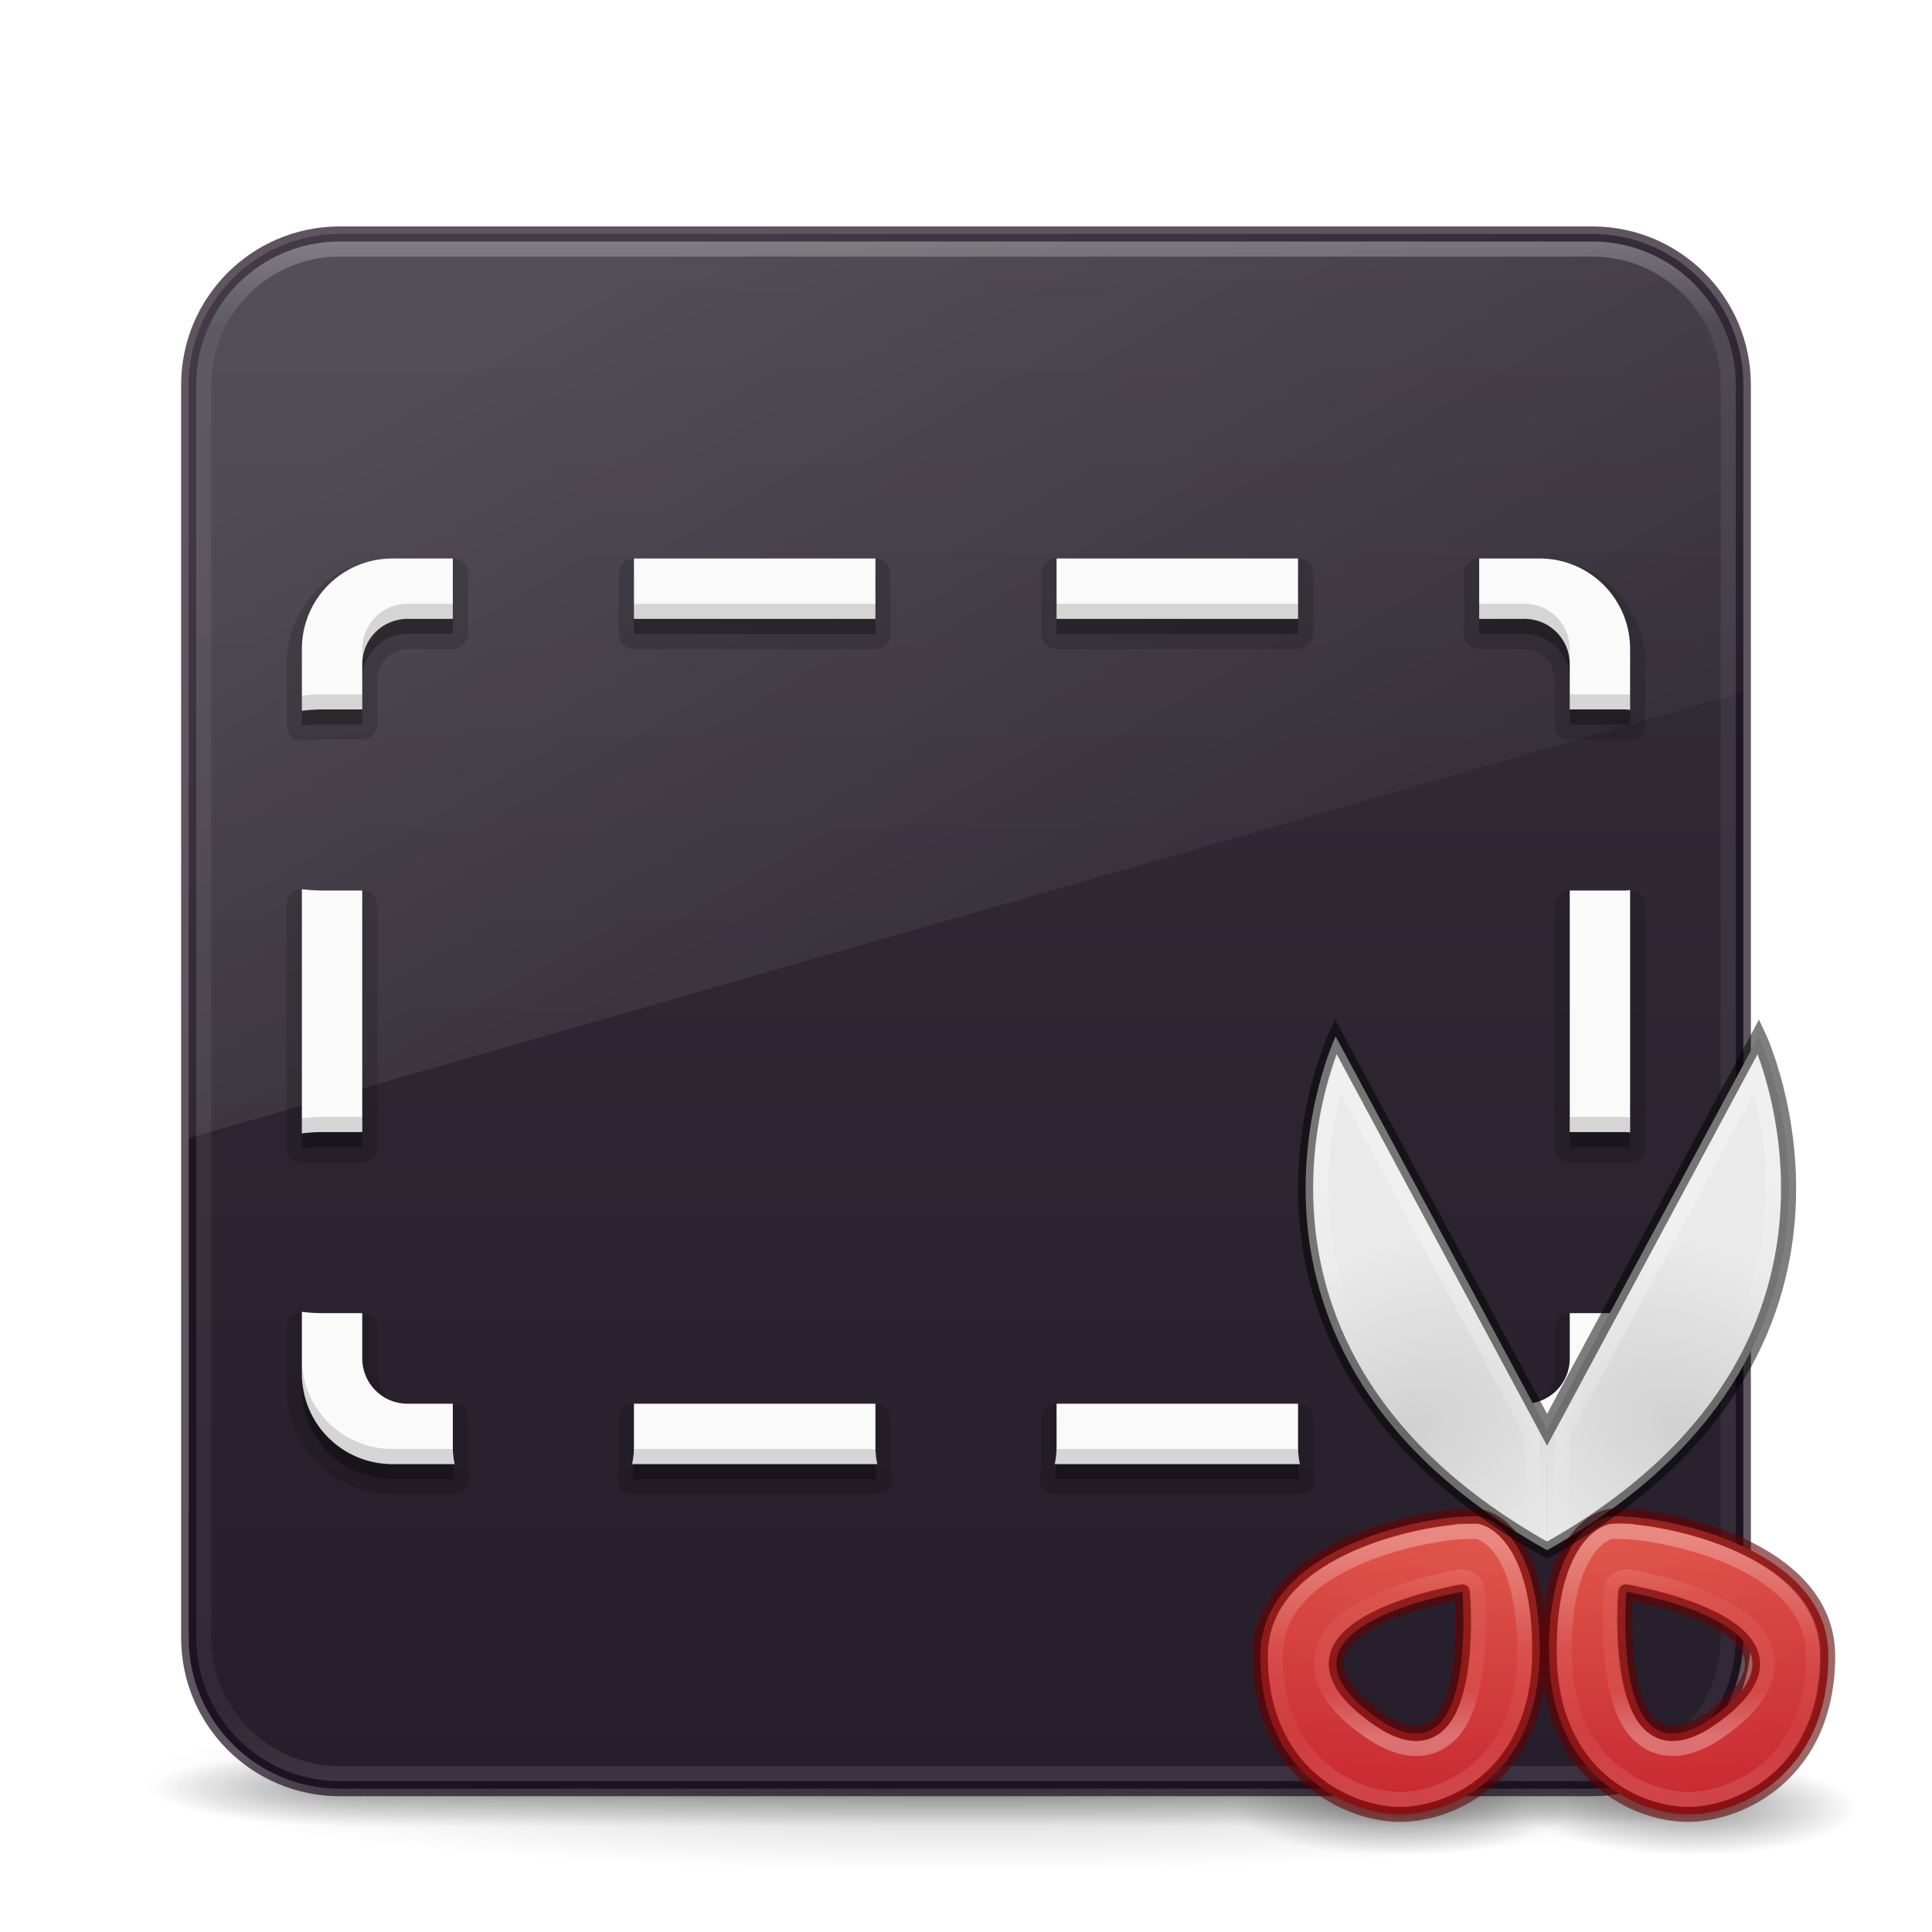
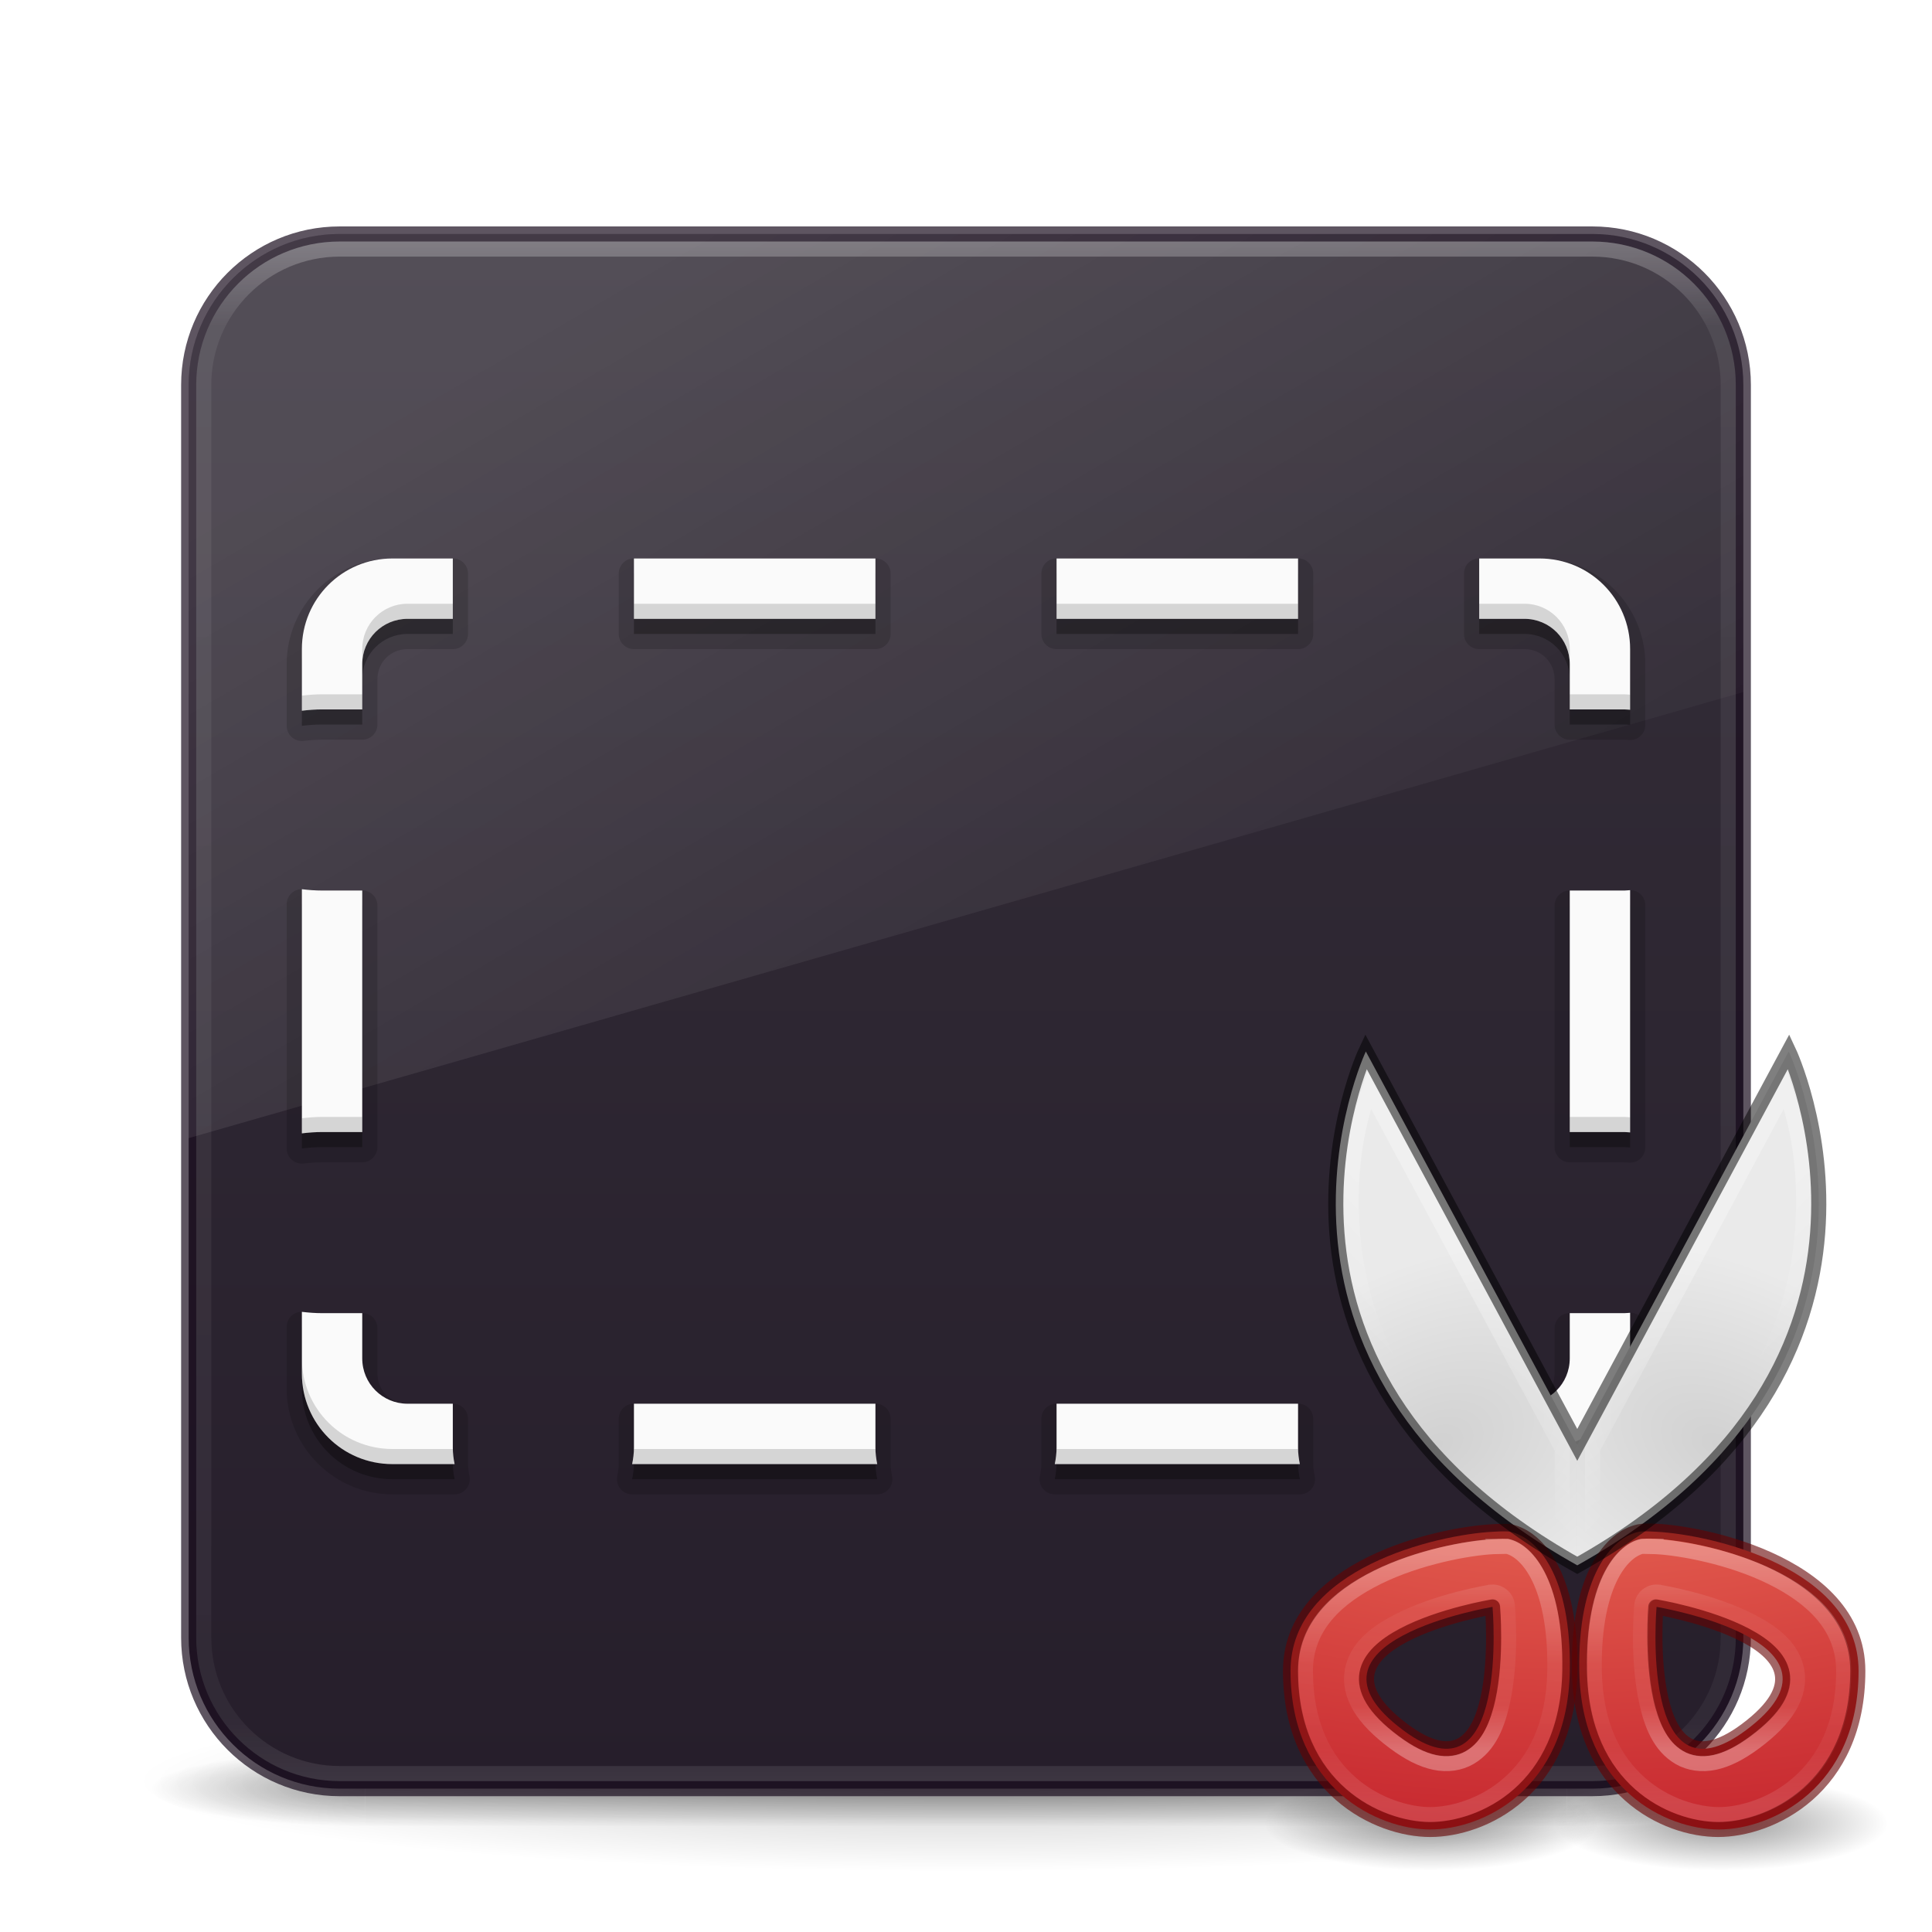
<svg xmlns="http://www.w3.org/2000/svg" xmlns:xlink="http://www.w3.org/1999/xlink" id="svg4113" height="128" width="128" version="1.1">
  <defs id="defs4115">
    <linearGradient gradientTransform="matrix(2.72973,0,0,2.72973,-1.513518,1.488321)" gradientUnits="userSpaceOnUse" xlink:href="#linearGradient3924" id="linearGradient4136" y2="43" x2="24" y1="5" x1="24" />
    <linearGradient id="linearGradient3924">
      <stop offset="0" style="stop-color:#ffffff;stop-opacity:1" id="stop3926" />
      <stop offset="0.063" style="stop-color:#ffffff;stop-opacity:0.235" id="stop3928" />
      <stop offset="0.951" style="stop-color:#ffffff;stop-opacity:0.157" id="stop3930" />
      <stop offset="1" style="stop-color:#ffffff;stop-opacity:0.392" id="stop3932" />
    </linearGradient>
    <radialGradient gradientTransform="matrix(2.003784,0,0,1.4,27.98813,-17.4)" gradientUnits="userSpaceOnUse" xlink:href="#linearGradient3688-166-749-5" id="radialGradient4093" fy="43.5" fx="4.993" r="2.5" cy="43.5" cx="4.993" />
    <linearGradient id="linearGradient3688-166-749-5">
      <stop offset="0" style="stop-color:#181818;stop-opacity:1" id="stop2883-0" />
      <stop offset="1" style="stop-color:#181818;stop-opacity:0" id="stop2885-5" />
    </linearGradient>
    <radialGradient gradientTransform="matrix(2.003784,0,0,1.4,-20.01187,-104.4)" gradientUnits="userSpaceOnUse" xlink:href="#linearGradient3688-464-309-8" id="radialGradient4095" fy="43.5" fx="4.993" r="2.5" cy="43.5" cx="4.993" />
    <linearGradient id="linearGradient3688-464-309-8">
      <stop offset="0" style="stop-color:#181818;stop-opacity:1" id="stop2889-9" />
      <stop offset="1" style="stop-color:#181818;stop-opacity:0" id="stop2891-4" />
    </linearGradient>
    <linearGradient gradientUnits="userSpaceOnUse" xlink:href="#linearGradient3702-501-757-0" id="linearGradient4097" y2="39.999" x2="25.058" y1="47.028" x1="25.058" />
    <linearGradient id="linearGradient3702-501-757-0">
      <stop offset="0" style="stop-color:#181818;stop-opacity:0" id="stop2895-0" />
      <stop offset="0.5" style="stop-color:#181818;stop-opacity:1" id="stop2897-2" />
      <stop offset="1" style="stop-color:#181818;stop-opacity:0" id="stop2899-6" />
    </linearGradient>
    <linearGradient id="linearGradient3811">
      <stop offset="0" style="stop-color:#000000;stop-opacity:1" id="stop3813" />
      <stop offset="1" style="stop-color:#000000;stop-opacity:0" id="stop3815" />
    </linearGradient>
    <radialGradient gradientTransform="matrix(1.556392,0,0,0.1697883,70.27035,102.1321)" gradientUnits="userSpaceOnUse" xlink:href="#linearGradient3811" id="radialGradient4111" fy="93.468" fx="-4.029" r="35.338" cy="93.468" cx="-4.029" />
    <linearGradient id="linearGradient3242-7">
      <stop id="stop3244-6" style="stop-color:#f89b7e;stop-opacity:1" offset="0" />
      <stop id="stop3246-7" style="stop-color:#e35d4f;stop-opacity:1" offset="0.262" />
      <stop id="stop3248-8" style="stop-color:#c6262e;stop-opacity:1" offset="0.661" />
      <stop id="stop3250-6" style="stop-color:#690b2c;stop-opacity:1" offset="1" />
    </linearGradient>
    <linearGradient id="linearGradient4917">
      <stop offset="0" style="stop-color:#ffffff;stop-opacity:1" id="stop4919" />
      <stop offset="0.444" style="stop-color:#ffffff;stop-opacity:0.235" id="stop4921" />
      <stop offset="0.778" style="stop-color:#ffffff;stop-opacity:0.157" id="stop4923" />
      <stop offset="1" style="stop-color:#ffffff;stop-opacity:0.392" id="stop4925" />
    </linearGradient>
    <linearGradient id="linearGradient3764">
      <stop offset="0" style="stop-color:#d1d1d1;stop-opacity:1" id="stop3766" />
      <stop offset="1" style="stop-color:#eaeaea;stop-opacity:1" id="stop3768" />
    </linearGradient>
    <linearGradient id="linearGradient4685-6">
      <stop offset="0" style="stop-color:#ffffff;stop-opacity:1" id="stop4687-7" />
      <stop offset="1" style="stop-color:#ffffff;stop-opacity:0" id="stop4689-3" />
    </linearGradient>
    <linearGradient xlink:href="#linearGradient4685-6" id="linearGradient2019" gradientUnits="userSpaceOnUse" gradientTransform="matrix(4.649097,0,0,4.06521,-33.36623,46.57804)" x1="10" y1="-3" x2="20" y2="12" />
    <linearGradient id="linearGradient6592-2-7">
      <stop offset="0" style="stop-color:#ffffff;stop-opacity:0.275" id="stop6594-0-2" />
      <stop offset="1" style="stop-color:#ffffff;stop-opacity:0" id="stop6596-2-5" />
    </linearGradient>
    <linearGradient id="linearGradient5155">
      <stop offset="0" style="stop-color:#ffffff;stop-opacity:1" id="stop5157" />
      <stop offset="0.273" style="stop-color:#ffffff;stop-opacity:0.235" id="stop5159" />
      <stop offset="0.855" style="stop-color:#ffffff;stop-opacity:0.157" id="stop5161" />
      <stop offset="1" style="stop-color:#ffffff;stop-opacity:0.392" id="stop5163" />
    </linearGradient>
    <linearGradient id="outerBackgroundGradient-5-0">
      <stop id="stop3864-8-6-4" offset="0" style="stop-color:#261e2b;stop-opacity:1;" />
      <stop id="stop3866-9-1-86" offset="1" style="stop-color:#352f39;stop-opacity:1;" />
    </linearGradient>
    <linearGradient xlink:href="#outerBackgroundGradient-5-0" id="linearGradient4158" x1="64.587" y1="15.556" x2="64.587" y2="118.471" gradientUnits="userSpaceOnUse" gradientTransform="translate(0,-134.0036)" />
    <radialGradient cx="62.625" cy="4.625" r="10.625" fx="62.625" fy="4.625" id="radialGradient4443-0-0" xlink:href="#linearGradient3811" gradientUnits="userSpaceOnUse" gradientTransform="matrix(1.039528,0,0,0.2938456,44.94171,116.4521)" />
    <radialGradient cx="62.625" cy="4.625" r="10.625" fx="62.625" fy="4.625" id="radialGradient4443-6" xlink:href="#linearGradient3811" gradientUnits="userSpaceOnUse" gradientTransform="matrix(1.039528,0,0,0.2938456,25.71166,116.4521)" />
    <radialGradient xlink:href="#linearGradient3764" id="radialGradient3125-3" gradientUnits="userSpaceOnUse" gradientTransform="matrix(-1.498992,-3.016667,-4.496923,2.262512,4789.183,-2214.355)" cx="15" cy="1039.7" fx="15" fy="1039.7" r="3.527" />
    <radialGradient xlink:href="#linearGradient3764" id="radialGradient3129-6" gradientUnits="userSpaceOnUse" gradientTransform="matrix(1.498993,-3.016704,4.496927,2.26254,-4588.19,-2214.384)" cx="15" cy="1039.7" fx="15" fy="1039.7" r="3.527" />
    <radialGradient r="12.672" fy="9.994" fx="9.423" cy="9.994" cx="9.423" gradientTransform="matrix(0,2.207722,-4.372204,0,95.22912,20.9273)" gradientUnits="userSpaceOnUse" id="radialGradient4957-1" xlink:href="#linearGradient3242-7" />
    <radialGradient r="12.672" fy="9.994" fx="9.423" cy="9.994" cx="9.423" gradientTransform="matrix(0,2.207722,4.372204,0,6.051624,20.9273)" gradientUnits="userSpaceOnUse" id="radialGradient4957-6-6" xlink:href="#linearGradient3242-7" />
    <linearGradient y2="72.077" x2="53.426" y1="64.397" x1="53.393" gradientTransform="matrix(1.036845,0,-0.00451336,1.084599,-6.617193,-19.46674)" gradientUnits="userSpaceOnUse" id="linearGradient5165-5" xlink:href="#linearGradient4917" />
    <linearGradient y2="65.335" x2="51.931" y1="70.494" x1="51.953" gradientTransform="matrix(1.036845,0,-0.00451336,1.084599,-6.617193,-19.46674)" gradientUnits="userSpaceOnUse" id="linearGradient5153-4" xlink:href="#linearGradient5155" />
    <linearGradient y2="72.077" x2="53.426" y1="64.397" x1="53.393" gradientTransform="matrix(1.036845,0,-0.00451336,1.084599,-6.617193,-19.46674)" gradientUnits="userSpaceOnUse" id="linearGradient5165-8-7" xlink:href="#linearGradient4917" />
    <linearGradient y2="65.335" x2="51.931" y1="70.494" x1="51.953" gradientTransform="matrix(1.036845,0,-0.00451336,1.084599,-6.617193,-19.46674)" gradientUnits="userSpaceOnUse" id="linearGradient5153-1-4" xlink:href="#linearGradient5155" />
    <linearGradient gradientTransform="matrix(-1.977261,0,0,1.98891,304.0136,-70.81723)" xlink:href="#linearGradient6592-2-7" id="linearGradient3131" gradientUnits="userSpaceOnUse" x1="106.712" y1="76.835" x2="109.241" y2="79.349" />
    <linearGradient xlink:href="#linearGradient6592-2-7" id="linearGradient4817" gradientUnits="userSpaceOnUse" gradientTransform="matrix(1.977261,0,0,1.98891,-102.9972,-70.81723)" x1="106.712" y1="76.835" x2="109.241" y2="79.349" />
  </defs>
  <path d="m 119,118.002 a 55,6 0 0 1 -110,0 55,6 0 1 1 110,0 z" id="path3041" style="color:#000000;display:inline;overflow:visible;visibility:visible;opacity:0.2;fill:url(#radialGradient4111);fill-opacity:1;fill-rule:nonzero;stroke:none;stroke-width:1;marker:none;enable-background:accumulate" />
  <g transform="matrix(2.699999,0,0,0.5555561,-0.8000081,94.89069)" id="g2036" style="display:inline">
    <g transform="matrix(1.052632,0,0,1.285713,-1.263158,-13.42854)" id="g3712" style="opacity:0.4">
      <rect width="5" height="7" x="38" y="40" id="rect2801" style="fill:url(#radialGradient4093);fill-opacity:1;stroke:none" />
      <rect width="5" height="7" x="-10" y="-47" transform="scale(-1,-1)" id="rect3696" style="fill:url(#radialGradient4095);fill-opacity:1;stroke:none" />
      <rect width="28" height="7" x="10" y="40" id="rect3700" style="fill:url(#linearGradient4097);fill-opacity:1;stroke:none" />
    </g>
  </g>
  <rect width="103" height="103" rx="10" ry="10" x="12.5" y="-118.502" id="rect5505-21-3" style="color:#000000;display:inline;overflow:visible;visibility:visible;opacity:1;fill:url(#linearGradient4158);fill-opacity:1;fill-rule:nonzero;stroke:#1a0e1f;stroke-width:1;marker:none;enable-background:accumulate;stroke-opacity:0.7" transform="scale(1,-1)" />
  <path id="rect3872-3-2" style="display:inline;opacity:0.15;fill:url(#linearGradient2019);fill-opacity:1;stroke:none;stroke-width:1.334" d="M 22.5 15.502 C 16.96 15.502 12.5 19.962 12.5 25.502 L 12.5 75.404 L 115.5 45.85 L 115.5 25.502 C 115.5 19.962 111.04 15.502 105.5 15.502 L 22.5 15.502 z " />
  <path id="rect5150-2" style="fill:#000000;stroke:none;stroke-width:1;stroke-opacity:1;stop-color:#000000;font-variation-settings:normal;opacity:0.3;vector-effect:none;fill-opacity:1;stroke-linecap:butt;stroke-linejoin:miter;stroke-miterlimit:4;stroke-dasharray:none;stroke-dashoffset:0;-inkscape-stroke:none;stop-opacity:1" d="m 26,38 c -3.324,0 -6,2.676 -6,6 v 4.088 C 20.439,48.035 20.889,48 21.352,48 H 24 v -3 c 0,-1.662 1.338,-3 3,-3 h 3 v -4 z m 16,0 v 4 h 16 v -4 z m 28,0 v 4 h 16 v -4 z m 28,0 v 4 h 3 c 1.662,0 3,1.338 3,3 v 3 h 3.619 c 0.13,0 0.252,0.021 0.381,0.025 V 44 c 0,-3.324 -2.676,-6 -6,-6 z M 20,59.912 V 76.088 C 20.439,76.035 20.889,76 21.352,76 H 24 V 60 H 21.352 C 20.889,60 20.439,59.965 20,59.912 Z m 88,0.062 C 107.871,59.979 107.75,60 107.619,60 H 104 v 16 h 3.619 c 0.13,0 0.252,0.021 0.381,0.025 z m -88,27.938 V 92 c 0,3.324 2.676,6 6,6 h 4.119 C 30.046,97.649 30,97.288 30,96.914 V 94 h -3 c -1.662,0 -3,-1.338 -3,-3 V 88 H 21.352 C 20.889,88 20.439,87.965 20,87.912 Z m 88,0.062 C 107.871,87.979 107.75,88 107.619,88 H 104 v 3 c 0,1.662 -1.338,3 -3,3 h -3 v 2.914 C 98,97.288 97.954,97.649 97.881,98 H 102 c 3.324,0 6,-2.676 6,-6 z M 42,94 v 2.914 C 42,97.288 41.954,97.649 41.881,98 H 58.119 C 58.046,97.649 58,97.288 58,96.914 V 94 Z m 28,0 v 2.914 C 70,97.288 69.954,97.649 69.881,98 H 86.119 C 86.046,97.649 86,97.288 86,96.914 V 94 Z" />
  <path id="rect5150-2-6" style="font-variation-settings:normal;opacity:0.15;vector-effect:none;fill:#000000;fill-opacity:1;stroke:none;stroke-width:1;stroke-linecap:butt;stroke-linejoin:miter;stroke-miterlimit:4;stroke-dasharray:none;stroke-dashoffset:0;stroke-opacity:1;-inkscape-stroke:none;stop-color:#000000" d="m 26,36.994 c -3.863,0 -7.006,3.142 -7.006,7.006 v 4.088 a 1.005,1.005 0 0 0 1.127,0.998 c 0.41,-0.049 0.818,-0.08 1.23,-0.08 H 24 A 1.005,1.005 0 0 0 25.006,48 v -3 c 0,-1.123 0.872,-1.994 1.994,-1.994 h 3 A 1.005,1.005 0 0 0 31.006,42 V 38 A 1.005,1.005 0 0 0 30,36.994 Z m 16,0 A 1.005,1.005 0 0 0 40.994,38 v 4 A 1.005,1.005 0 0 0 42,43.006 H 58 A 1.005,1.005 0 0 0 59.006,42 V 38 A 1.005,1.005 0 0 0 58,36.994 Z m 28,0 A 1.005,1.005 0 0 0 68.994,38 v 4 A 1.005,1.005 0 0 0 70,43.006 H 86 A 1.005,1.005 0 0 0 87.006,42 V 38 A 1.005,1.005 0 0 0 86,36.994 Z m 28,0 A 1.005,1.005 0 0 0 96.994,38 v 4 A 1.005,1.005 0 0 0 98,43.006 h 3 c 1.123,0 1.994,0.872 1.994,1.994 v 3 A 1.005,1.005 0 0 0 104,49.006 h 3.619 c 0.022,0 0.131,0.016 0.348,0.023 a 1.005,1.005 0 0 0 1.039,-1.004 V 44 c 0,-3.863 -3.142,-7.006 -7.006,-7.006 z M 20.121,58.914 a 1.005,1.005 0 0 0 -1.127,0.998 v 16.176 a 1.005,1.005 0 0 0 1.127,0.998 c 0.41,-0.049 0.818,-0.08 1.23,-0.08 H 24 A 1.005,1.005 0 0 0 25.006,76 V 60 A 1.005,1.005 0 0 0 24,58.994 h -2.648 c -0.412,0 -0.821,-0.031 -1.23,-0.08 z m 87.846,0.057 c -0.217,0.007 -0.325,0.023 -0.348,0.023 H 104 A 1.005,1.005 0 0 0 102.994,60 V 76 A 1.005,1.005 0 0 0 104,77.006 h 3.619 c 0.022,0 0.131,0.016 0.348,0.023 a 1.005,1.005 0 0 0 1.039,-1.004 V 59.975 A 1.005,1.005 0 0 0 107.967,58.971 Z M 20.121,86.914 a 1.005,1.005 0 0 0 -1.127,0.998 V 92 c 0,3.863 3.142,7.006 7.006,7.006 h 4.119 a 1.005,1.005 0 0 0 0.984,-1.213 c -0.062,-0.297 -0.098,-0.586 -0.098,-0.879 V 94 A 1.005,1.005 0 0 0 30,92.994 h -3 c -1.123,0 -1.994,-0.872 -1.994,-1.994 V 88 A 1.005,1.005 0 0 0 24,86.994 h -2.648 c -0.412,0 -0.821,-0.031 -1.23,-0.08 z m 87.846,0.057 c -0.217,0.007 -0.325,0.023 -0.348,0.023 H 104 A 1.005,1.005 0 0 0 102.994,88 v 3 c 0,1.123 -0.872,1.994 -1.994,1.994 H 98 A 1.005,1.005 0 0 0 96.994,94 v 2.914 c 0,0.293 -0.035,0.582 -0.098,0.879 a 1.005,1.005 0 0 0 0.984,1.213 H 102 c 3.863,0 7.006,-3.142 7.006,-7.006 V 87.975 A 1.005,1.005 0 0 0 107.967,86.971 Z M 42,92.994 A 1.005,1.005 0 0 0 40.994,94 v 2.914 c 0,0.293 -0.035,0.582 -0.098,0.879 a 1.005,1.005 0 0 0 0.984,1.213 h 16.238 a 1.005,1.005 0 0 0 0.984,-1.213 c -0.062,-0.297 -0.098,-0.586 -0.098,-0.879 V 94 A 1.005,1.005 0 0 0 58,92.994 Z m 28,0 A 1.005,1.005 0 0 0 68.994,94 v 2.914 c 0,0.293 -0.035,0.582 -0.098,0.879 a 1.005,1.005 0 0 0 0.984,1.213 h 16.238 a 1.005,1.005 0 0 0 0.984,-1.213 c -0.062,-0.297 -0.098,-0.586 -0.098,-0.879 V 94 A 1.005,1.005 0 0 0 86,92.994 Z" />
  <path id="rect5150" style="opacity:1;fill:#fafafa;stroke:none;stroke-width:1;stroke-opacity:0.7;stop-color:#000000" d="M 26 37 C 22.676 37 20 39.676 20 43 L 20 47.088 C 20.439 47.035 20.889 47 21.352 47 L 24 47 L 24 44 C 24 42.338 25.338 41 27 41 L 30 41 L 30 37 L 26 37 z M 42 37 L 42 41 L 58 41 L 58 37 L 42 37 z M 70 37 L 70 41 L 86 41 L 86 37 L 70 37 z M 98 37 L 98 41 L 101 41 C 102.662 41 104 42.338 104 44 L 104 47 L 107.619 47 C 107.75 47 107.871 47.021 108 47.025 L 108 43 C 108 39.676 105.324 37 102 37 L 98 37 z M 20 58.912 L 20 75.088 C 20.439 75.035 20.889 75 21.352 75 L 24 75 L 24 59 L 21.352 59 C 20.889 59 20.439 58.965 20 58.912 z M 108 58.975 C 107.871 58.979 107.75 59 107.619 59 L 104 59 L 104 75 L 107.619 75 C 107.75 75 107.871 75.021 108 75.025 L 108 58.975 z M 20 86.912 L 20 91 C 20 94.324 22.676 97 26 97 L 30.119 97 C 30.046 96.649 30 96.288 30 95.914 L 30 93 L 27 93 C 25.338 93 24 91.662 24 90 L 24 87 L 21.352 87 C 20.889 87 20.439 86.965 20 86.912 z M 108 86.975 C 107.871 86.979 107.75 87 107.619 87 L 104 87 L 104 90 C 104 91.662 102.662 93 101 93 L 98 93 L 98 95.914 C 98 96.288 97.954 96.649 97.881 97 L 102 97 C 105.324 97 108 94.324 108 91 L 108 86.975 z M 42 93 L 42 95.914 C 42 96.288 41.954 96.649 41.881 97 L 58.119 97 C 58.046 96.649 58 96.288 58 95.914 L 58 93 L 42 93 z M 70 93 L 70 95.914 C 70 96.288 69.954 96.649 69.881 97 L 86.119 97 C 86.046 96.649 86 96.288 86 95.914 L 86 93 L 70 93 z " />
  <path id="rect5150-8" style="fill:#000000;stroke:none;stroke-width:1;stroke-opacity:1;stop-color:#000000;font-variation-settings:normal;opacity:0.15;vector-effect:none;fill-opacity:1;stroke-linecap:butt;stroke-linejoin:miter;stroke-miterlimit:4;stroke-dasharray:none;stroke-dashoffset:0;-inkscape-stroke:none;stop-opacity:1" d="M 27 40 C 25.338 40 24 41.338 24 43 L 24 44 C 24 42.338 25.338 41 27 41 L 30 41 L 30 40 L 27 40 z M 42 40 L 42 41 L 58 41 L 58 40 L 42 40 z M 70 40 L 70 41 L 86 41 L 86 40 L 70 40 z M 98 40 L 98 41 L 101 41 C 102.662 41 104 42.338 104 44 L 104 43 C 104 41.338 102.662 40 101 40 L 98 40 z M 21.352 46 C 20.889 46 20.439 46.035 20 46.088 L 20 47.088 C 20.439 47.035 20.889 47 21.352 47 L 24 47 L 24 46 L 21.352 46 z M 104 46 L 104 47 L 107.619 47 C 107.75 47 107.871 47.021 108 47.025 L 108 46.025 C 107.871 46.021 107.75 46 107.619 46 L 104 46 z M 21.352 74 C 20.889 74 20.439 74.035 20 74.088 L 20 75.088 C 20.439 75.035 20.889 75 21.352 75 L 24 75 L 24 74 L 21.352 74 z M 104 74 L 104 75 L 107.619 75 C 107.75 75 107.871 75.021 108 75.025 L 108 74.025 C 107.871 74.021 107.75 74 107.619 74 L 104 74 z M 20 90 L 20 91 C 20 94.324 22.676 97 26 97 L 30.119 97 C 30.051 96.677 30.01 96.343 30.004 96 L 26 96 C 22.676 96 20 93.324 20 90 z M 108 90 C 108 93.324 105.324 96 102 96 L 97.996 96 C 97.99 96.343 97.949 96.677 97.881 97 L 102 97 C 105.324 97 108 94.324 108 91 L 108 90 z M 41.996 96 C 41.99 96.343 41.949 96.677 41.881 97 L 58.119 97 C 58.051 96.677 58.01 96.343 58.004 96 L 41.996 96 z M 69.996 96 C 69.99 96.343 69.949 96.677 69.881 97 L 86.119 97 C 86.051 96.677 86.01 96.343 86.004 96 L 69.996 96 z " />
  <rect width="101" height="101" rx="9" ry="9" x="13.5" y="16.502" id="rect6741-7" style="opacity:0.3;fill:none;stroke:url(#linearGradient4136);stroke-width:1;stroke-linecap:round;stroke-linejoin:round;stroke-miterlimit:4;stroke-dasharray:none;stroke-dashoffset:0;stroke-opacity:1" />
-   <g id="g4853" transform="translate(2,2)">
+   <g id="g4853" transform="translate(4,3.000487)">
    <path style="display:inline;overflow:visible;visibility:visible;opacity:0.4;fill:url(#radialGradient4443-0-0);fill-opacity:1;fill-rule:evenodd;stroke:none;stroke-width:1;marker:none" id="path8836-7" d="m 121.087,117.811 c 0,1.724 -4.945,3.122 -11.045,3.122 -6.1,0 -11.045,-1.398 -11.045,-3.122 0,-1.724 4.945,-3.122 11.045,-3.122 6.1,0 11.045,1.398 11.045,3.122 z" />
    <path style="display:inline;overflow:visible;visibility:visible;opacity:0.4;fill:url(#radialGradient4443-6);fill-opacity:1;fill-rule:evenodd;stroke:none;stroke-width:1;marker:none" id="path8836" d="m 101.857,117.811 c 0,1.724 -4.945,3.122 -11.045,3.122 -6.1,0 -11.045,-1.398 -11.045,-3.122 0,-1.724 4.945,-3.122 11.045,-3.122 6.1,0 11.045,1.398 11.045,3.122 z" />
    <path style="fill:url(#radialGradient3125-3);fill-opacity:1;stroke:none" id="path3782" d="M 100.499,92.728 86.49,66.663 c 0,0 -9.78,20.746 14.009,34.044 z" />
    <path style="fill:url(#radialGradient3129-6);fill-opacity:1;stroke:none" id="path2990" d="m 100.499,92.728 14.009,-26.066 c 0,0 9.78,20.746 -14.009,34.045 z" />
    <g transform="matrix(1.973326,0,0,1.965972,0.3880084,0.9578484)" id="g3133">
      <path id="path4949" d="m 48.239,49.593 c -0.101,0.001 -0.221,0.007 -0.352,0.014 -1.845,0.098 -6.782,1.226 -6.782,4.688 0,3.956 2.933,5.344 4.688,5.344 1.755,0 4.619,-1.333 4.688,-5.344 0.054,-3.198 -1.084,-4.491 -1.999,-4.688 -0.057,-0.012 -0.14,-0.015 -0.242,-0.014 z m -0.352,2.545 c 0,0 0.594,6.843 -3,4.157 -3.996,-2.987 3,-4.157 3,-4.157 z" style="color:#000000;display:inline;overflow:visible;visibility:visible;fill:url(#radialGradient4957-1);fill-opacity:1;fill-rule:nonzero;stroke:none;stroke-width:1;marker:none;enable-background:accumulate" />
      <path id="path4949-6" d="m 53.042,49.593 c 0.101,0.001 0.221,0.007 0.352,0.014 1.845,0.098 6.782,1.226 6.782,4.688 0,3.956 -2.933,5.344 -4.688,5.344 -1.755,0 -4.619,-1.333 -4.688,-5.344 -0.054,-3.198 1.084,-4.491 1.999,-4.688 0.057,-0.012 0.14,-0.015 0.242,-0.014 z m 0.352,2.545 c 0,0 -0.594,6.843 3,4.157 3.996,-2.987 -3,-4.157 -3,-4.157 z" style="color:#000000;display:inline;overflow:visible;visibility:visible;fill:url(#radialGradient4957-6-6);fill-opacity:1;fill-rule:nonzero;stroke:none;stroke-width:1;marker:none;enable-background:accumulate" />
      <path id="path4947-9" d="m 53.039,49.584 c -0.097,0.003 -0.175,0.011 -0.233,0.023 -0.915,0.197 -2.055,1.49 -2,4.688 0.068,4.011 2.901,5.344 4.656,5.344 1.755,0 4.688,-1.387 4.688,-5.344 0,-3.709 -5.65,-4.757 -7.11,-4.711 z m 0.33,2.554 c 0,0 7.027,1.17 3.031,4.157 -3.594,2.686 -3.031,-4.157 -3.031,-4.157 z" style="color:#000000;clip-rule:nonzero;display:inline;overflow:visible;visibility:visible;opacity:0.6;isolation:auto;mix-blend-mode:normal;color-interpolation:sRGB;color-interpolation-filters:linearRGB;solid-color:#000000;solid-opacity:1;fill:none;fill-opacity:1;fill-rule:nonzero;stroke:#640000;stroke-width:0.508;stroke-linecap:round;stroke-linejoin:round;stroke-miterlimit:4;stroke-dasharray:none;stroke-dashoffset:0;stroke-opacity:1;marker:none;color-rendering:auto;image-rendering:auto;shape-rendering:auto;text-rendering:auto;enable-background:accumulate" />
      <path id="path4949-1" d="m 48.239,49.593 c -0.101,0.001 -0.221,0.007 -0.352,0.014 -1.845,0.098 -6.782,1.226 -6.782,4.688 0,3.956 2.933,5.344 4.688,5.344 1.755,0 4.619,-1.333 4.688,-5.344 0.054,-3.198 -1.084,-4.491 -1.999,-4.688 -0.057,-0.012 -0.14,-0.015 -0.242,-0.014 z m -0.352,2.545 c 0,0 0.594,6.843 -3,4.157 -3.996,-2.987 3,-4.157 3,-4.157 z" style="color:#000000;clip-rule:nonzero;display:inline;overflow:visible;visibility:visible;opacity:0.6;isolation:auto;mix-blend-mode:normal;color-interpolation:sRGB;color-interpolation-filters:linearRGB;solid-color:#000000;solid-opacity:1;fill:none;fill-opacity:1;fill-rule:nonzero;stroke:#640000;stroke-width:0.508;stroke-linecap:round;stroke-linejoin:round;stroke-miterlimit:4;stroke-dasharray:none;stroke-dashoffset:0;stroke-opacity:1;marker:none;color-rendering:auto;image-rendering:auto;shape-rendering:auto;text-rendering:auto;enable-background:accumulate" />
      <path id="path5113" d="m 48.244,50.094 c -0.089,0.001 -0.201,0.006 -0.331,0.013 -0.845,0.045 -2.512,0.348 -3.889,1.031 -1.377,0.683 -2.42,1.663 -2.42,3.156 0,1.855 0.667,3.03 1.518,3.782 0.851,0.752 1.924,1.062 2.669,1.062 0.751,0 1.803,-0.299 2.645,-1.043 0.842,-0.744 1.511,-1.92 1.543,-3.808 0.026,-1.538 -0.239,-2.58 -0.58,-3.229 -0.341,-0.649 -0.746,-0.903 -1.025,-0.963 0,0 -0.042,-0.003 -0.131,-0.002 z" style="color:#000000;clip-rule:nonzero;display:inline;overflow:visible;visibility:visible;opacity:0.3;isolation:auto;mix-blend-mode:normal;color-interpolation:sRGB;color-interpolation-filters:linearRGB;solid-color:#000000;solid-opacity:1;fill:none;fill-opacity:1;fill-rule:nonzero;stroke:url(#linearGradient5165-5);stroke-width:0.508;stroke-linecap:butt;stroke-linejoin:miter;stroke-miterlimit:4;stroke-dasharray:none;stroke-dashoffset:0;stroke-opacity:1;marker:none;color-rendering:auto;image-rendering:auto;shape-rendering:auto;text-rendering:auto;enable-background:accumulate" />
      <path id="path5077" d="m 47.854,51.639 c 0.016,-0.001 0.033,-0.001 0.049,0 0.253,0.009 0.459,0.205 0.481,0.457 0,0 0.164,1.741 -0.162,3.234 -0.163,0.746 -0.434,1.492 -1.098,1.882 -0.332,0.195 -0.754,0.257 -1.182,0.166 -0.428,-0.091 -0.868,-0.317 -1.355,-0.682 -0.534,-0.399 -0.91,-0.783 -1.149,-1.18 -0.239,-0.397 -0.331,-0.825 -0.261,-1.217 0.139,-0.785 0.791,-1.278 1.475,-1.642 1.367,-0.728 3.152,-1.011 3.152,-1.011 0.016,-0.003 0.033,-0.005 0.049,-0.006 z" style="color:#000000;clip-rule:nonzero;display:inline;overflow:visible;visibility:visible;opacity:0.3;isolation:auto;mix-blend-mode:normal;color-interpolation:sRGB;color-interpolation-filters:linearRGB;solid-color:#000000;solid-opacity:1;fill:none;fill-opacity:1;fill-rule:nonzero;stroke:url(#linearGradient5153-4);stroke-width:0.508;stroke-linecap:butt;stroke-linejoin:miter;stroke-miterlimit:4;stroke-dasharray:none;stroke-dashoffset:0;stroke-opacity:1;marker:none;color-rendering:auto;image-rendering:auto;shape-rendering:auto;text-rendering:auto;enable-background:accumulate" />
      <g transform="matrix(-1,0,0,1,101.2812,0)" id="g5211">
        <path style="color:#000000;clip-rule:nonzero;display:inline;overflow:visible;visibility:visible;opacity:0.3;isolation:auto;mix-blend-mode:normal;color-interpolation:sRGB;color-interpolation-filters:linearRGB;solid-color:#000000;solid-opacity:1;fill:none;fill-opacity:1;fill-rule:nonzero;stroke:url(#linearGradient5165-8-7);stroke-width:0.508;stroke-linecap:butt;stroke-linejoin:miter;stroke-miterlimit:4;stroke-dasharray:none;stroke-dashoffset:0;stroke-opacity:1;marker:none;color-rendering:auto;image-rendering:auto;shape-rendering:auto;text-rendering:auto;enable-background:accumulate" d="m 48.244,50.094 c -0.089,0.001 -0.201,0.006 -0.331,0.013 -0.845,0.045 -2.512,0.348 -3.889,1.031 -1.377,0.683 -2.42,1.663 -2.42,3.156 0,1.855 0.667,3.03 1.518,3.782 0.851,0.752 1.924,1.062 2.669,1.062 0.751,0 1.803,-0.299 2.645,-1.043 0.842,-0.744 1.511,-1.92 1.543,-3.808 0.026,-1.538 -0.239,-2.58 -0.58,-3.229 -0.341,-0.649 -0.746,-0.903 -1.025,-0.963 0,0 -0.042,-0.003 -0.131,-0.002 z" id="path5113-3" />
        <path style="color:#000000;clip-rule:nonzero;display:inline;overflow:visible;visibility:visible;opacity:0.3;isolation:auto;mix-blend-mode:normal;color-interpolation:sRGB;color-interpolation-filters:linearRGB;solid-color:#000000;solid-opacity:1;fill:none;fill-opacity:1;fill-rule:nonzero;stroke:url(#linearGradient5153-1-4);stroke-width:0.508;stroke-linecap:butt;stroke-linejoin:miter;stroke-miterlimit:4;stroke-dasharray:none;stroke-dashoffset:0;stroke-opacity:1;marker:none;color-rendering:auto;image-rendering:auto;shape-rendering:auto;text-rendering:auto;enable-background:accumulate" d="m 47.854,51.639 c 0.016,-0.001 0.033,-0.001 0.049,0 0.253,0.009 0.459,0.205 0.481,0.457 0,0 0.164,1.741 -0.162,3.234 -0.163,0.746 -0.434,1.492 -1.098,1.882 -0.332,0.195 -0.754,0.257 -1.182,0.166 -0.428,-0.091 -0.868,-0.317 -1.355,-0.682 -0.534,-0.399 -0.91,-0.783 -1.149,-1.18 -0.239,-0.397 -0.331,-0.825 -0.261,-1.217 0.139,-0.785 0.791,-1.278 1.475,-1.642 1.367,-0.728 3.152,-1.011 3.152,-1.011 0.016,-0.003 0.033,-0.005 0.049,-0.006 z" id="path5077-9" />
      </g>
    </g>
    <path d="m 114.295,69.199 -12.783,23.785 v 5.889 c 10.352,-6.341 13.419,-13.994 13.902,-20.254 0.345,-4.474 -0.465,-7.498 -1.119,-9.42 z" id="path4879" style="color:#000000;clip-rule:nonzero;display:inline;overflow:visible;visibility:visible;isolation:auto;mix-blend-mode:normal;color-interpolation:sRGB;color-interpolation-filters:linearRGB;solid-color:#000000;solid-opacity:1;fill:none;fill-opacity:1;fill-rule:nonzero;stroke:url(#linearGradient4817);stroke-width:1px;stroke-linecap:butt;stroke-linejoin:miter;stroke-miterlimit:4;stroke-dasharray:none;stroke-dashoffset:0;stroke-opacity:1;color-rendering:auto;image-rendering:auto;shape-rendering:auto;text-rendering:auto;enable-background:accumulate" />
    <path d="m 86.721,69.199 12.783,23.785 v 5.889 C 89.153,92.532 86.086,84.879 85.602,78.619 c -0.345,-4.474 0.465,-7.498 1.119,-9.42 z" id="path4879-5" style="color:#000000;clip-rule:nonzero;display:inline;overflow:visible;visibility:visible;isolation:auto;mix-blend-mode:normal;color-interpolation:sRGB;color-interpolation-filters:linearRGB;solid-color:#000000;solid-opacity:1;fill:none;fill-opacity:1;fill-rule:nonzero;stroke:url(#linearGradient3131);stroke-width:1px;stroke-linecap:butt;stroke-linejoin:miter;stroke-miterlimit:4;stroke-dasharray:none;stroke-dashoffset:0;stroke-opacity:1;color-rendering:auto;image-rendering:auto;shape-rendering:auto;text-rendering:auto;enable-background:accumulate" />
    <path id="path3782-0" d="m 86.49,66.662 c 0,0 -9.781,20.746 14.008,34.045 23.789,-13.299 14.01,-34.045 14.01,-34.045 l -14.01,26.066 z" style="opacity:0.5;fill:none;stroke:#000000;stroke-width:1px;stroke-linecap:butt;stroke-linejoin:miter;stroke-opacity:1" />
  </g>
</svg>
